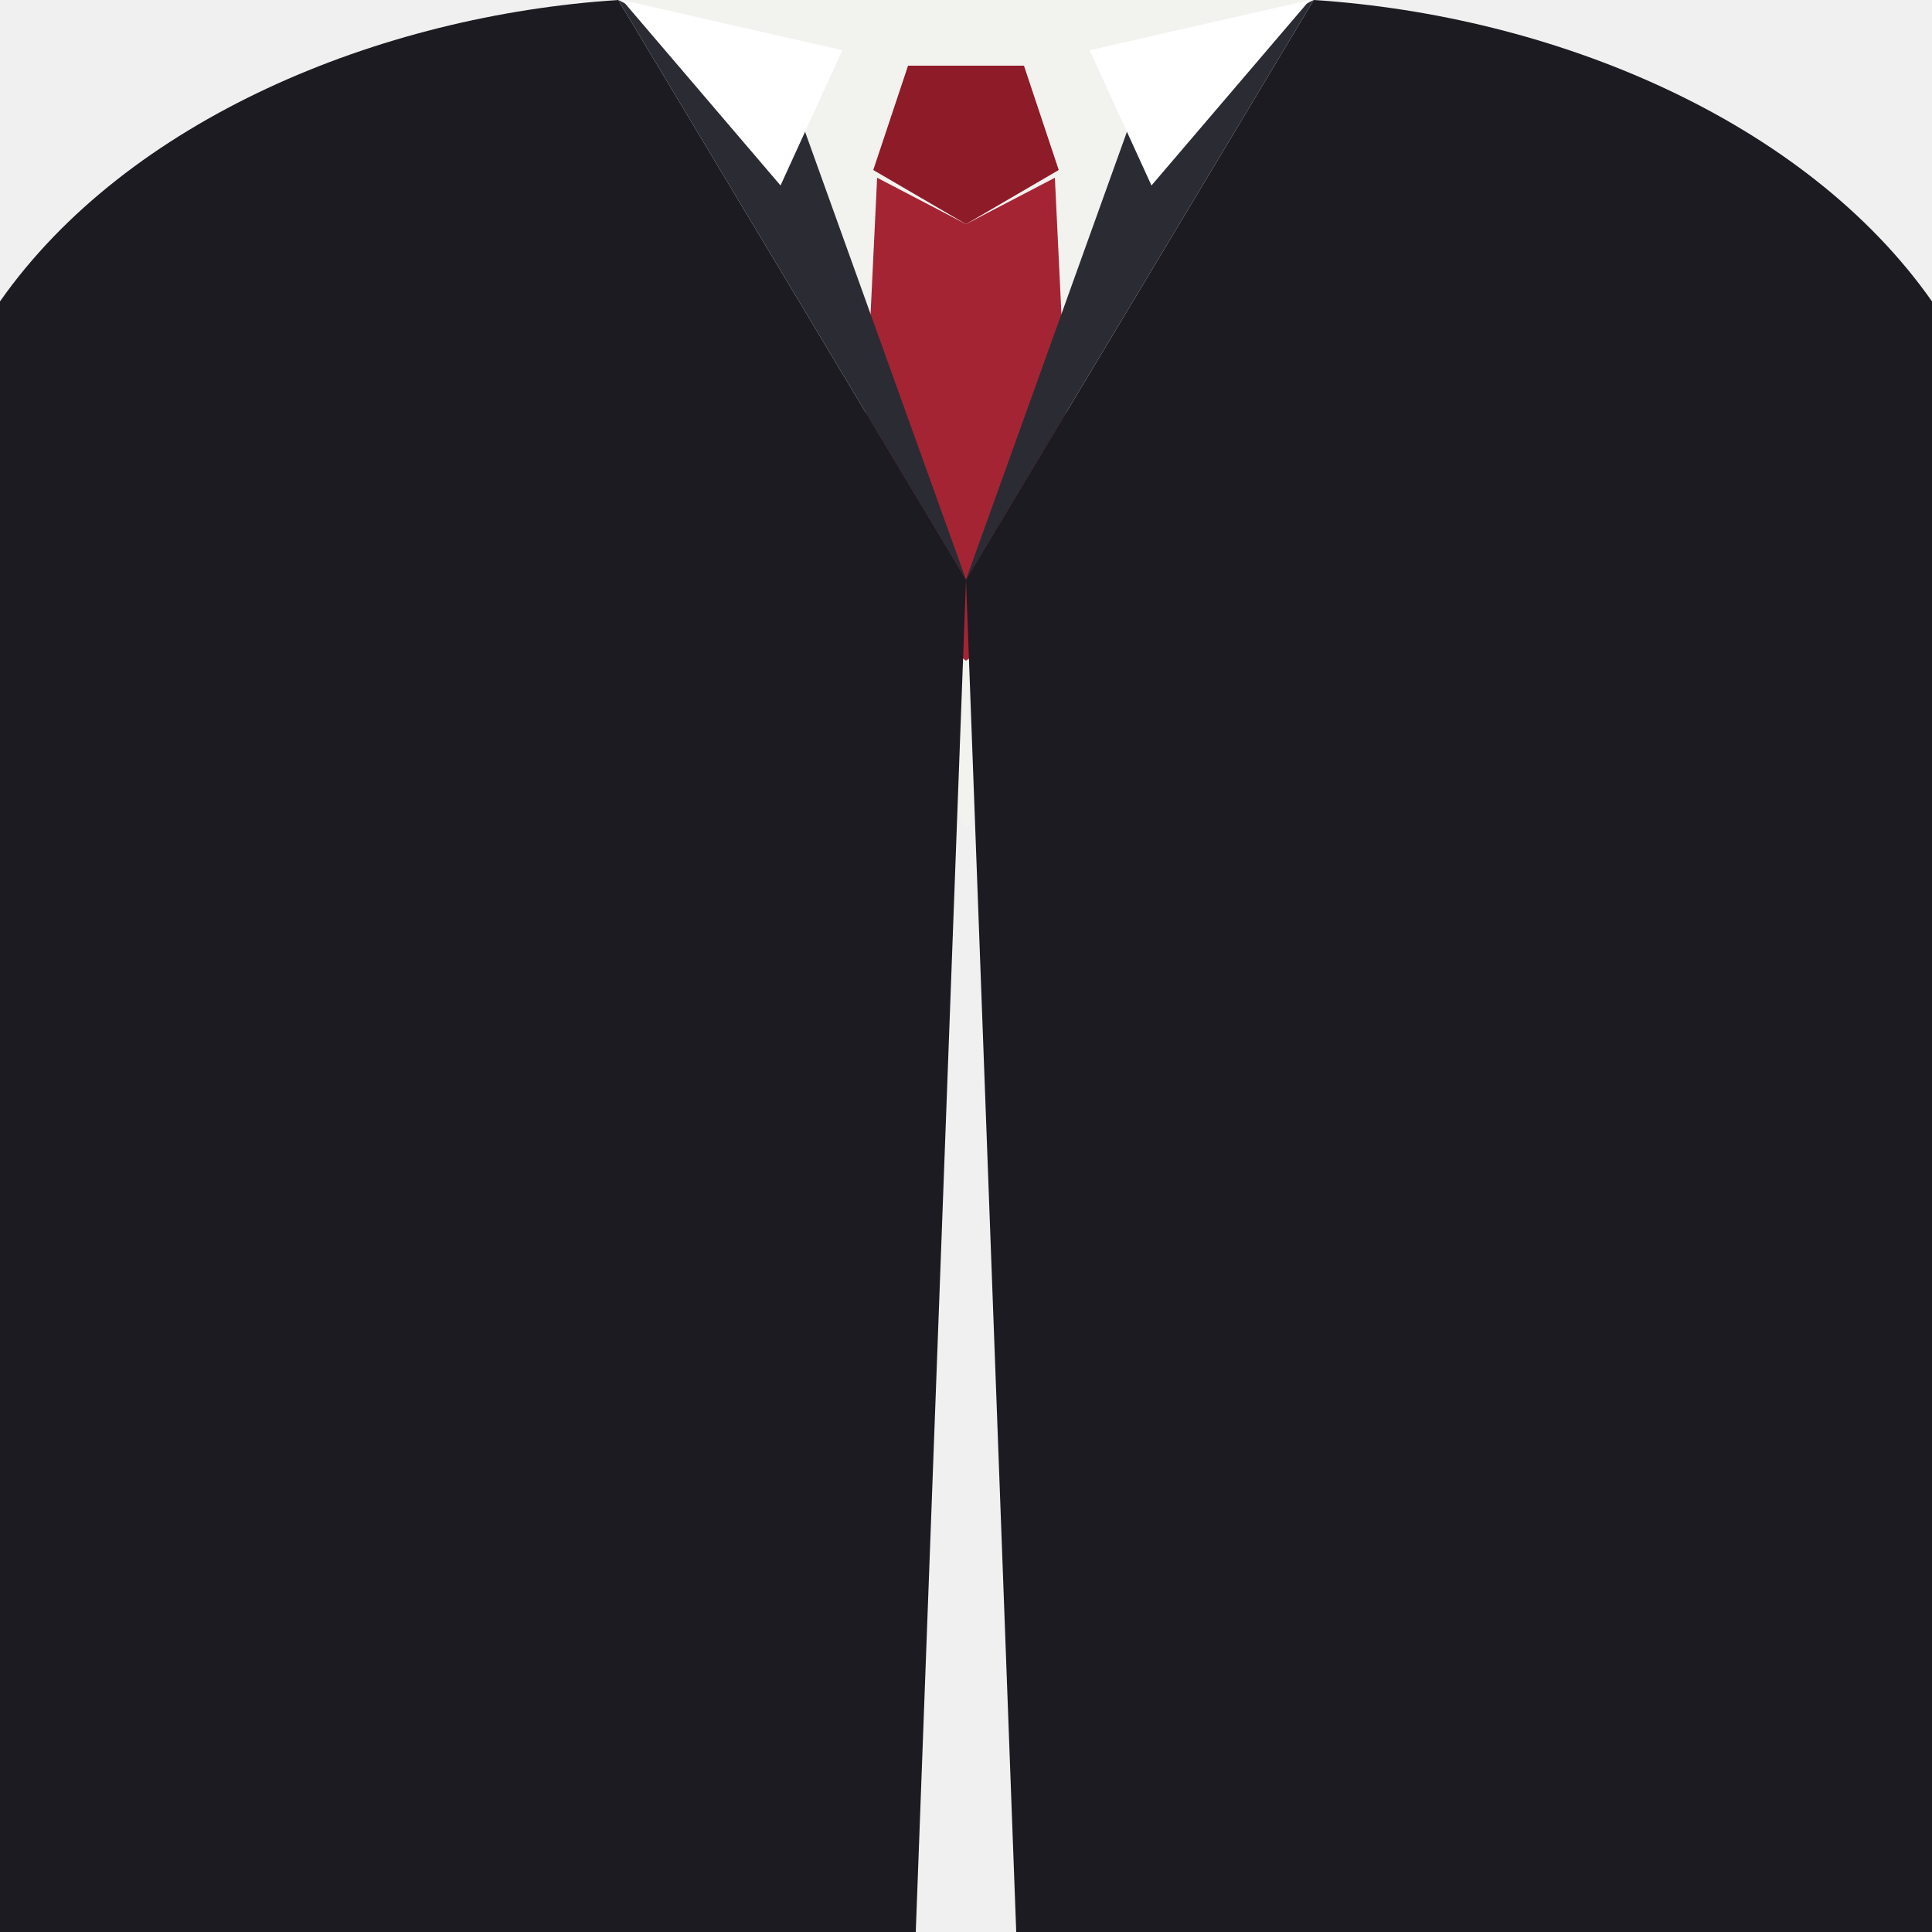
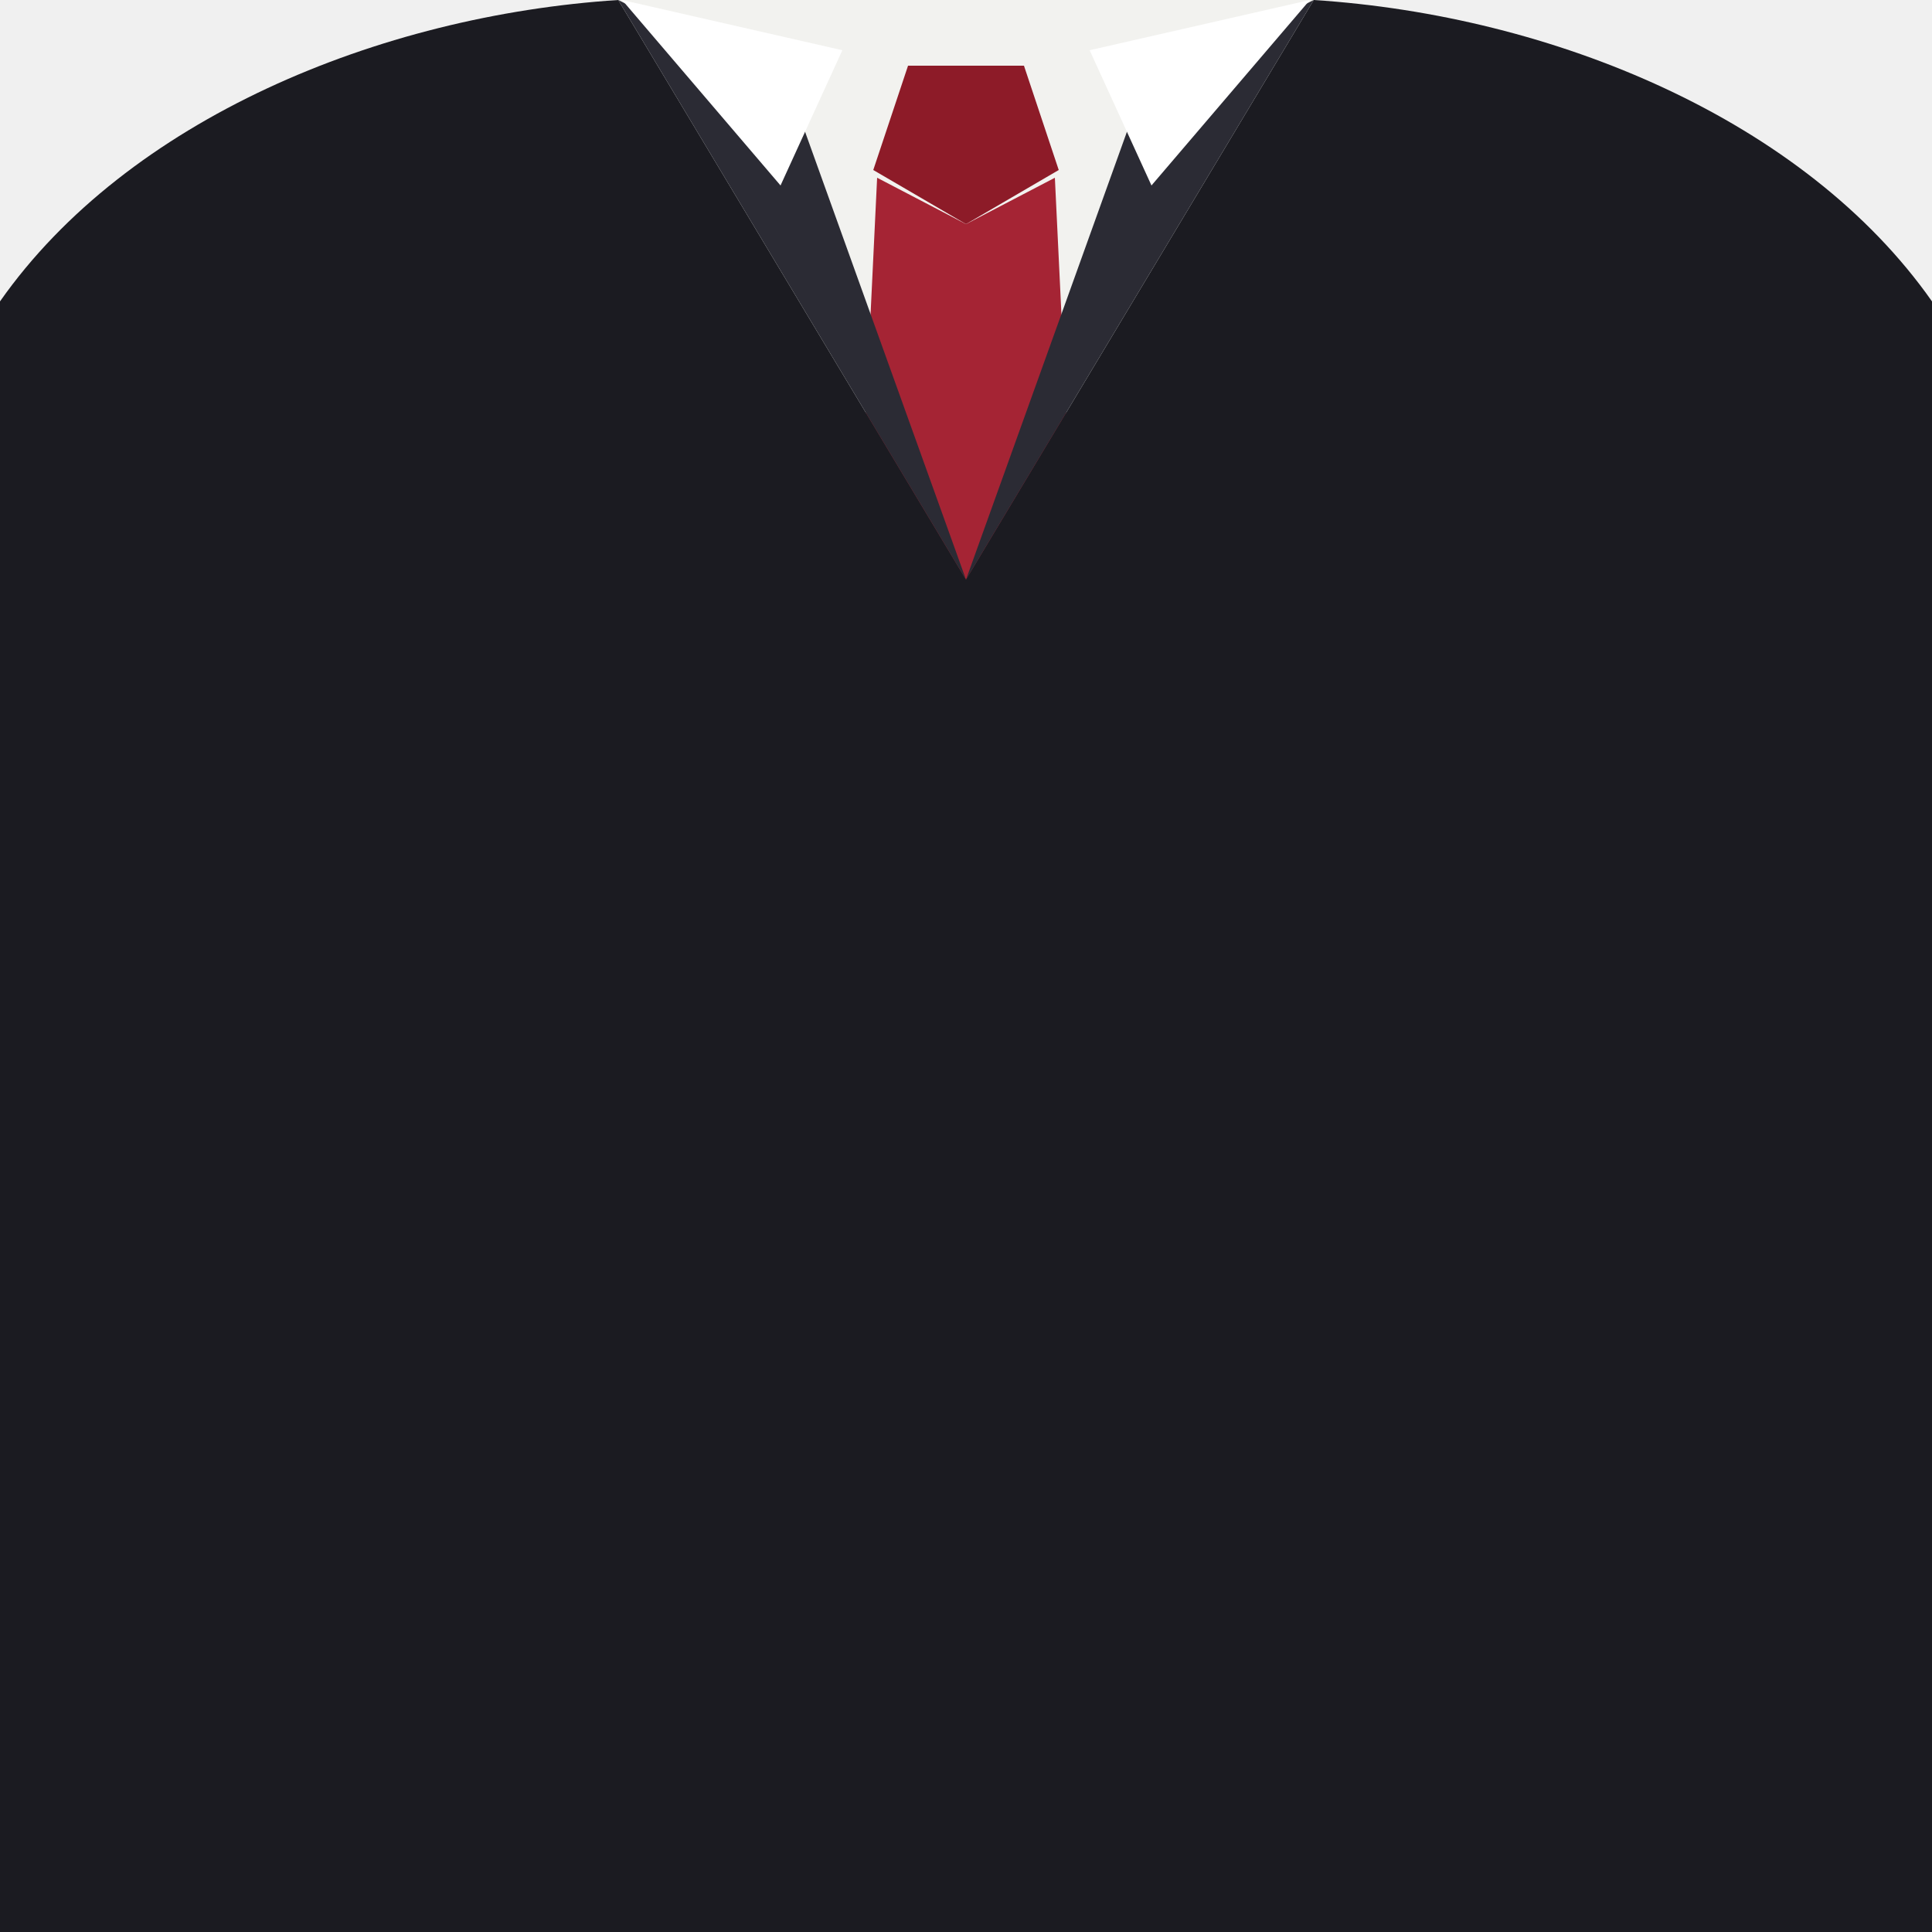
<svg xmlns="http://www.w3.org/2000/svg" viewBox="0 0 1000 1000" width="1000" height="1000">
  <path d="M320 0 L500 430 L680 0 Z" fill="#f2f2ef" />
  <path d="M470 34 L530 34 L548 88 L500 116 L452 88 Z" fill="#8d1b28" />
  <path d="M500 116 L546 92 L556 300 L500 342 L444 300 L454 92 Z" fill="#a52434" />
-   <path d="M0 1000 L0 156 C 66 62, 196 8, 320 0 L500 300 L474 1000 Z" fill="#1b1b21" />
-   <path d="M1000 1000 L1000 156 C 934 62, 804 8, 680 0 L500 300 L526 1000 Z" fill="#1b1b21" />
+   <path d="M0 1000 L0 156 C 66 62, 196 8, 320 0 L500 300 L560 1000 Z" fill="#1b1b21" />
+   <path d="M1000 1000 L1000 156 C 934 62, 804 8, 680 0 L500 300 L440 1000 Z" fill="#1b1b21" />
  <path d="M320 0 L500 300 L408 44 Z" fill="#2b2b34" />
  <path d="M680 0 L500 300 L592 44 Z" fill="#2b2b34" />
  <path d="M322 0 L436 26 L404 96 Z" fill="#ffffff" />
  <path d="M678 0 L564 26 L596 96 Z" fill="#ffffff" />
</svg>
